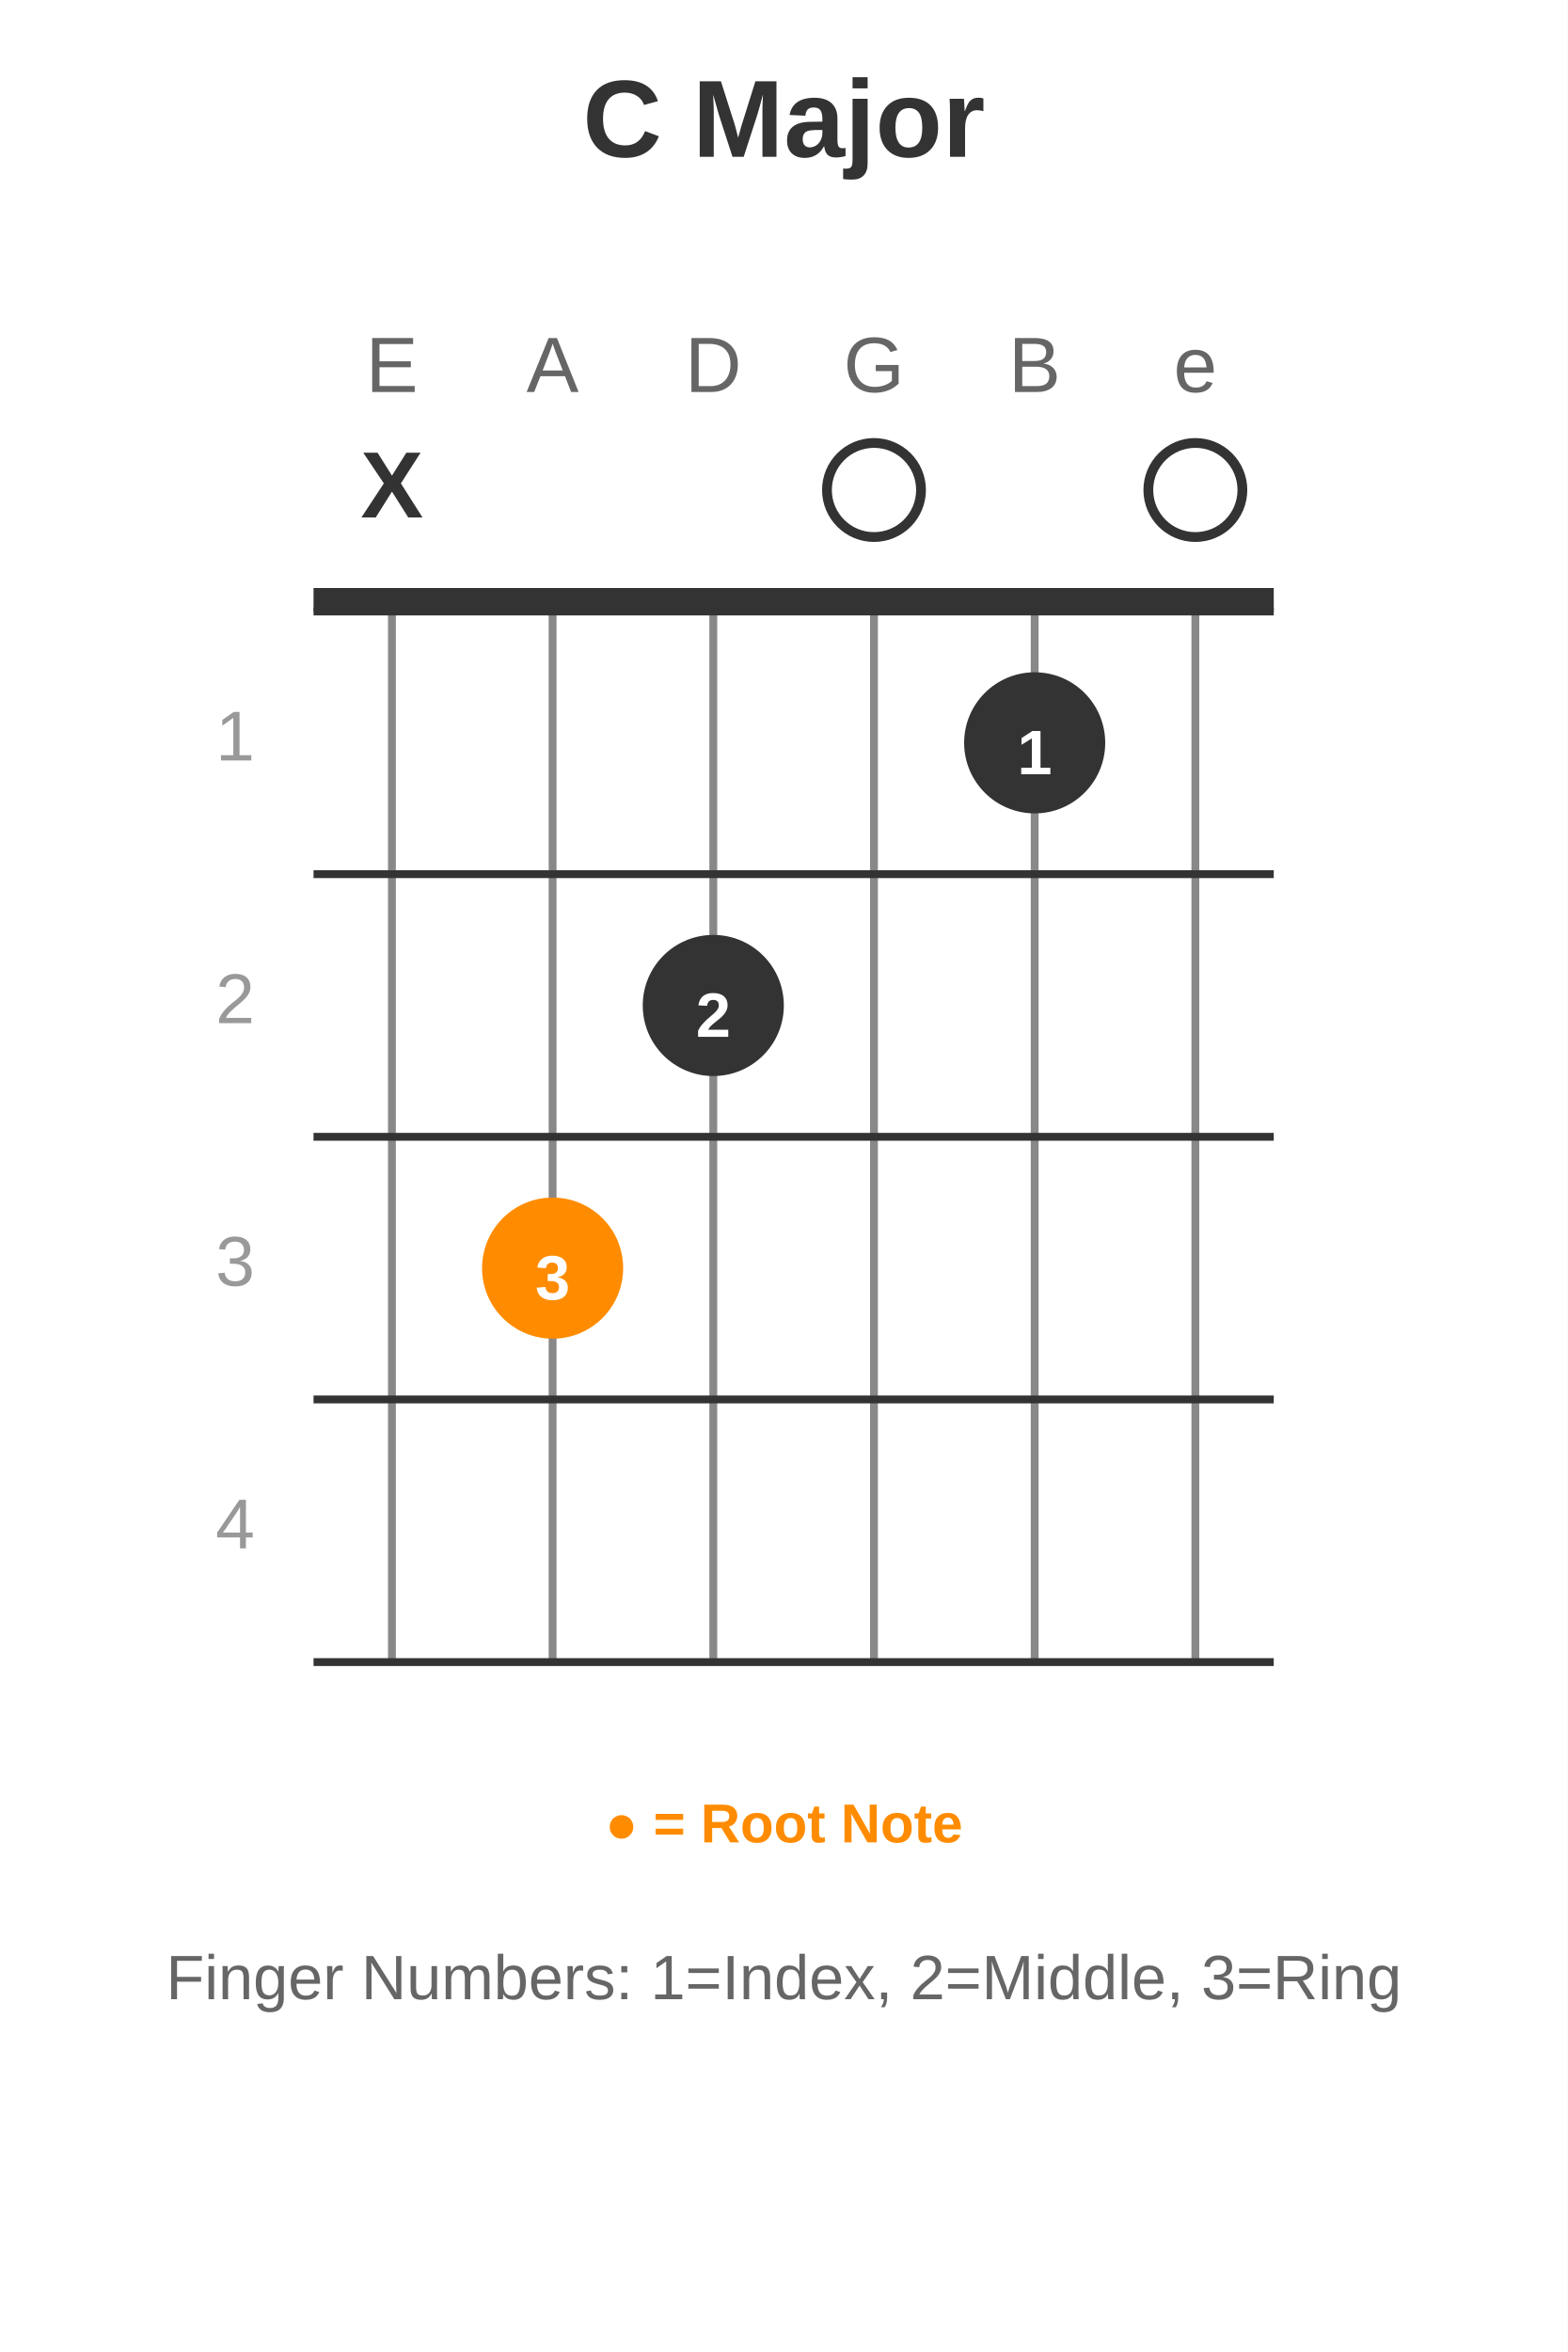
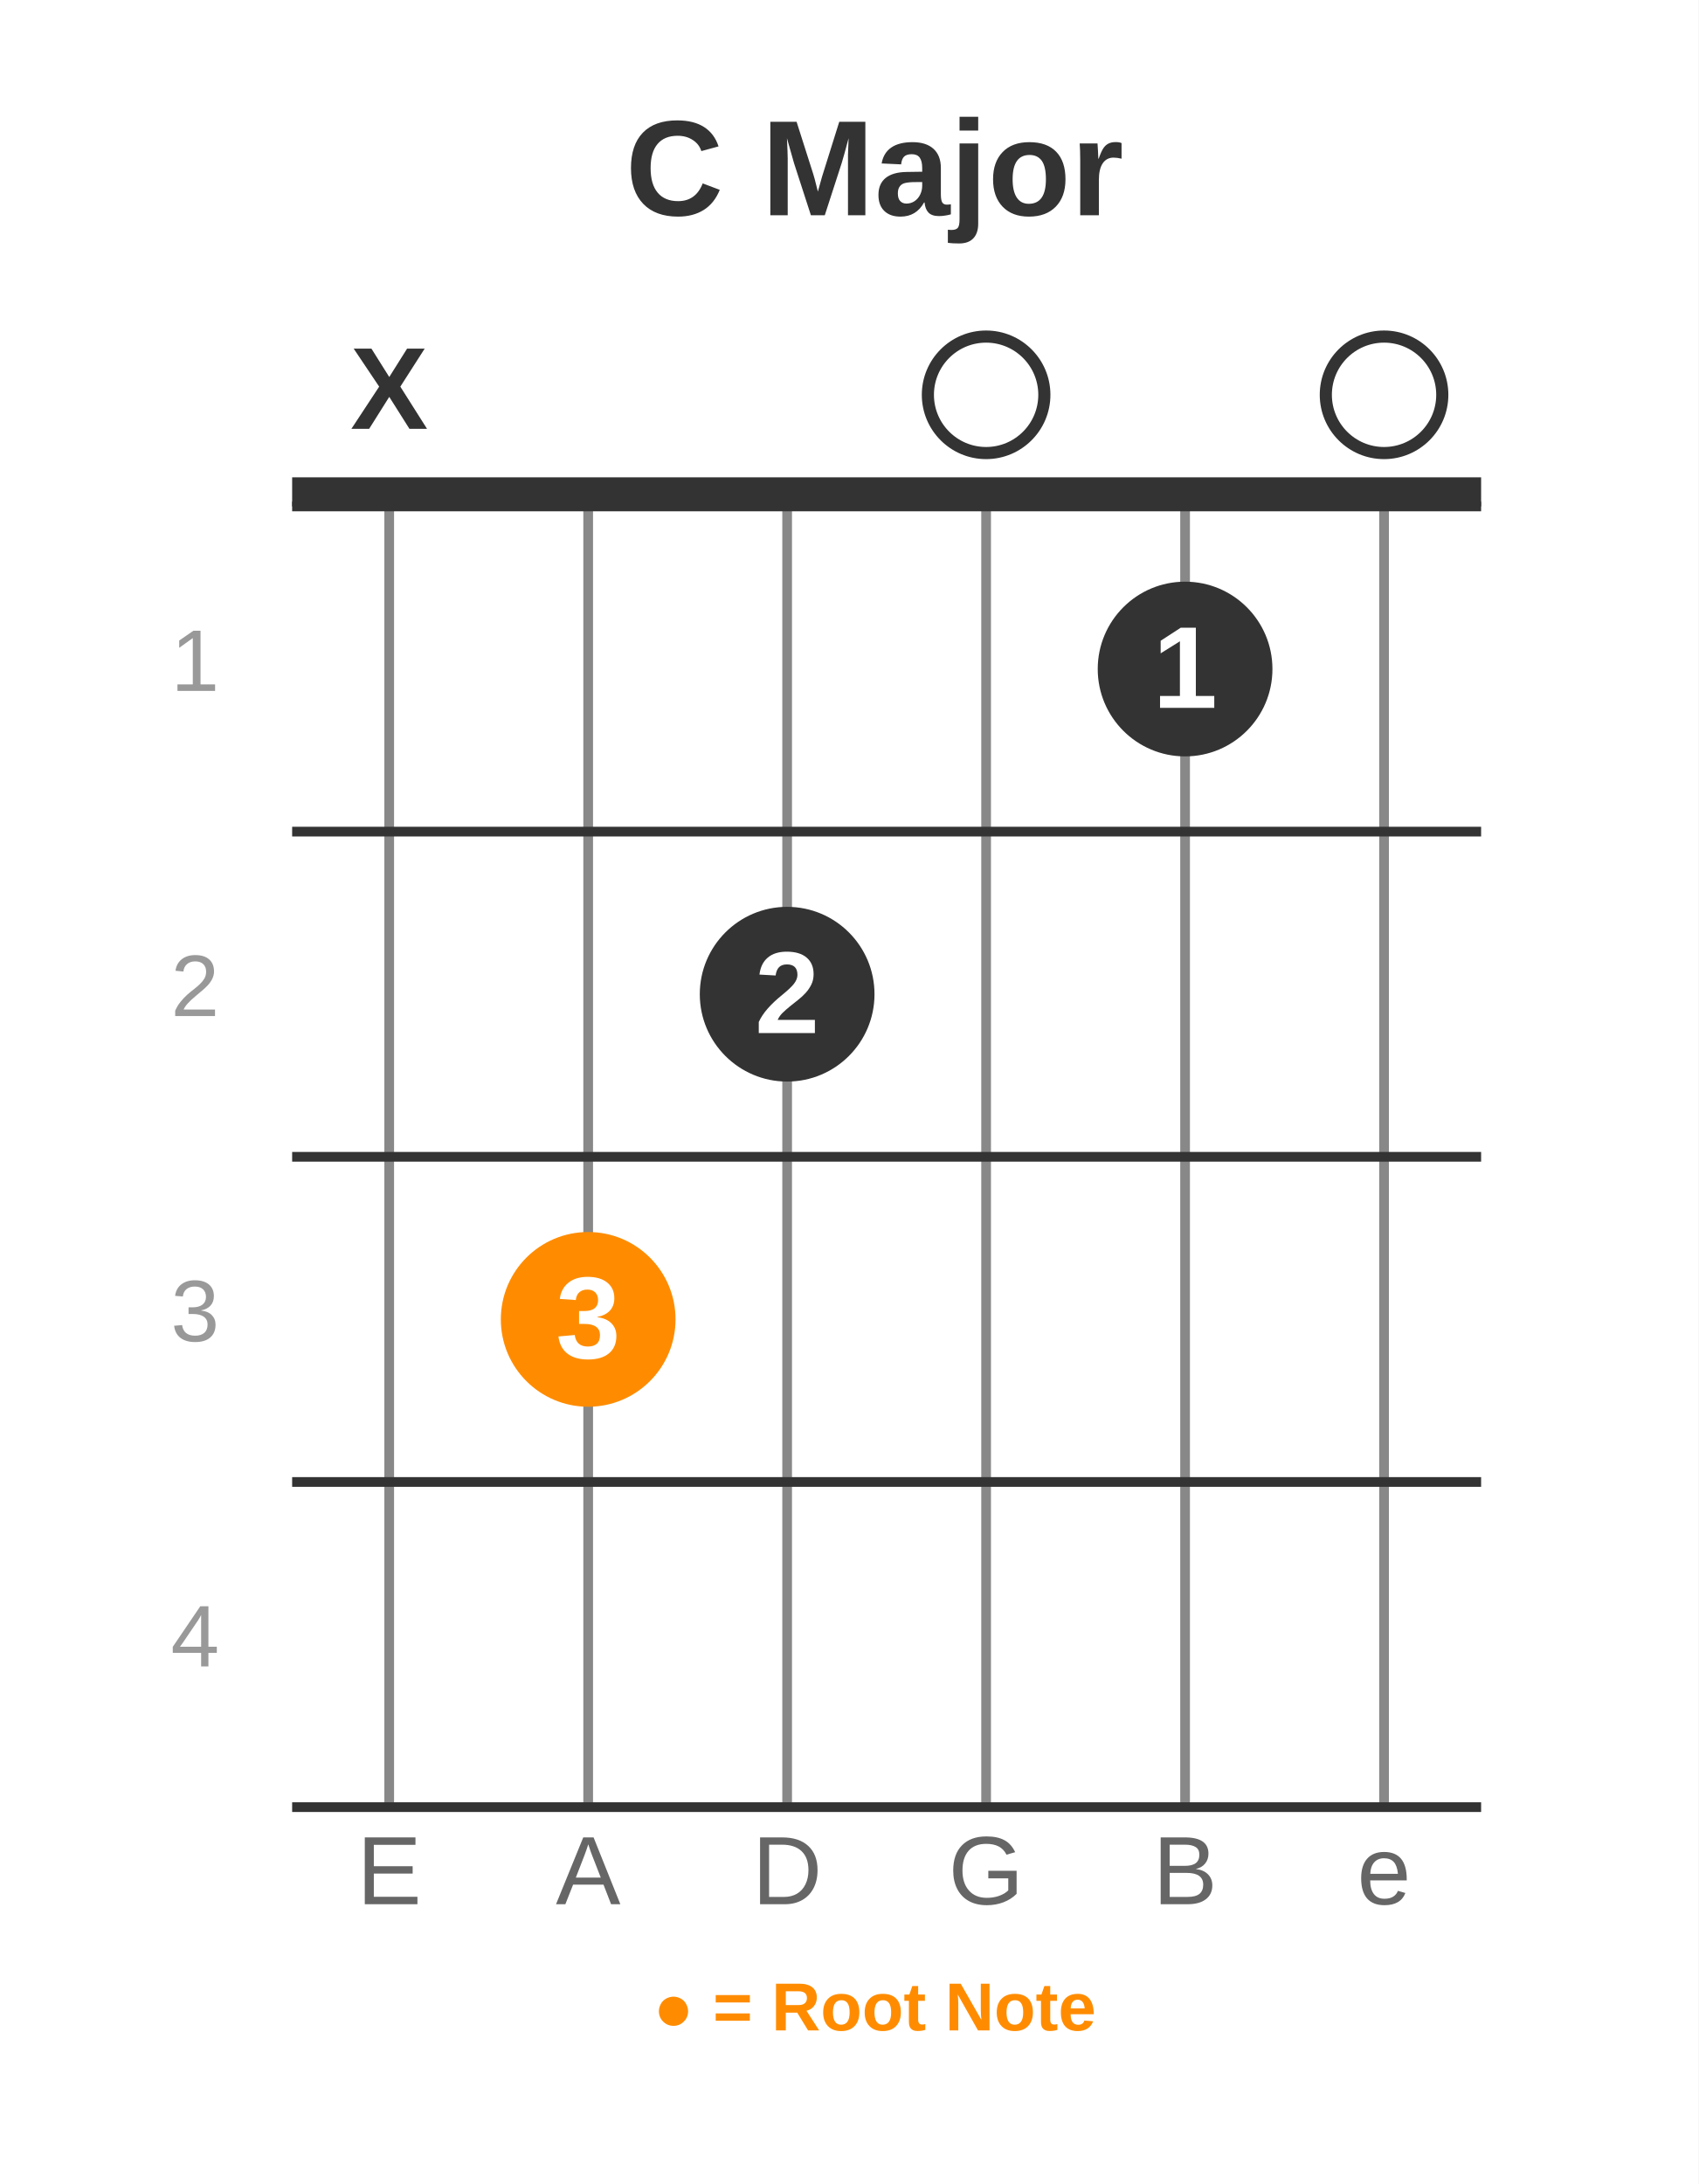
- <svg xmlns="http://www.w3.org/2000/svg" width="400" height="600">
-   <rect width="400" height="600" fill="white" />
-   <text x="200" y="40" font-family="Arial, sans-serif" font-size="28" font-weight="bold" text-anchor="middle" fill="#333">C Major</text>
-   <text x="100" y="100" font-family="Arial, sans-serif" font-size="20" text-anchor="middle" fill="#666">E</text>
-   <text x="141" y="100" font-family="Arial, sans-serif" font-size="20" text-anchor="middle" fill="#666">A</text>
-   <text x="182" y="100" font-family="Arial, sans-serif" font-size="20" text-anchor="middle" fill="#666">D</text>
-   <text x="223" y="100" font-family="Arial, sans-serif" font-size="20" text-anchor="middle" fill="#666">G</text>
-   <text x="264" y="100" font-family="Arial, sans-serif" font-size="20" text-anchor="middle" fill="#666">B</text>
-   <text x="305" y="100" font-family="Arial, sans-serif" font-size="20" text-anchor="middle" fill="#666">e</text>
-   <text x="100" y="132" font-family="Arial, sans-serif" font-size="24" font-weight="bold" text-anchor="middle" fill="#333">X</text>
-   <circle cx="223" cy="125" r="12" fill="none" stroke="#333" stroke-width="2.5" />
-   <circle cx="305" cy="125" r="12" fill="none" stroke="#333" stroke-width="2.5" />
-   <rect x="80" y="150" width="245" height="6" fill="#333" />
-   <line x1="100" y1="156" x2="100" y2="424" stroke="#888" stroke-width="2" />
-   <line x1="141" y1="156" x2="141" y2="424" stroke="#888" stroke-width="2" />
-   <line x1="182" y1="156" x2="182" y2="424" stroke="#888" stroke-width="2" />
-   <line x1="223" y1="156" x2="223" y2="424" stroke="#888" stroke-width="2" />
-   <line x1="264" y1="156" x2="264" y2="424" stroke="#888" stroke-width="2" />
-   <line x1="305" y1="156" x2="305" y2="424" stroke="#888" stroke-width="2" />
-   <line x1="80" y1="156" x2="325" y2="156" stroke="#333" stroke-width="2" />
-   <line x1="80" y1="223" x2="325" y2="223" stroke="#333" stroke-width="2" />
-   <line x1="80" y1="290" x2="325" y2="290" stroke="#333" stroke-width="2" />
-   <line x1="80" y1="357" x2="325" y2="357" stroke="#333" stroke-width="2" />
-   <line x1="80" y1="424" x2="325" y2="424" stroke="#333" stroke-width="2" />
-   <text x="60" y="194" font-family="Arial, sans-serif" font-size="18" text-anchor="middle" fill="#999">1</text>
-   <text x="60" y="261" font-family="Arial, sans-serif" font-size="18" text-anchor="middle" fill="#999">2</text>
-   <text x="60" y="328" font-family="Arial, sans-serif" font-size="18" text-anchor="middle" fill="#999">3</text>
-   <text x="60" y="395" font-family="Arial, sans-serif" font-size="18" text-anchor="middle" fill="#999">4</text>
-   <circle cx="141" cy="323.5" r="18" fill="#FF8C00" />
-   <text x="141" y="331.5" font-family="Arial, sans-serif" font-size="16" font-weight="bold" text-anchor="middle" fill="white">3</text>
-   <circle cx="182" cy="256.5" r="18" fill="#333" />
-   <text x="182" y="264.5" font-family="Arial, sans-serif" font-size="16" font-weight="bold" text-anchor="middle" fill="white">2</text>
-   <circle cx="264" cy="189.5" r="18" fill="#333" />
-   <text x="264" y="197.5" font-family="Arial, sans-serif" font-size="16" font-weight="bold" text-anchor="middle" fill="white">1</text>
-   <text x="200" y="470" font-family="Arial, sans-serif" font-size="14" text-anchor="middle" fill="#FF8C00" font-weight="bold">● = Root Note</text>
-   <text x="200" y="510" font-family="Arial, sans-serif" font-size="16" text-anchor="middle" fill="#666">Finger Numbers: 1=Index, 2=Middle, 3=Ring</text>
+ <svg xmlns="http://www.w3.org/2000/svg" width="350" height="450" version="1.1" id="svg27">
+   <defs id="defs27" />
+   <rect width="350" height="450" fill="#ffffff" id="rect1" x="0" y="0" />
+   <text x="180.201" y="44.35" font-family="Arial, sans-serif" font-size="28px" font-weight="bold" text-anchor="middle" fill="#333333" id="text1">C Major</text>
+   <text x="80.201" y="392.35" font-family="Arial, sans-serif" font-size="20px" text-anchor="middle" fill="#666666" id="text2">E</text>
+   <text x="121.201" y="392.35" font-family="Arial, sans-serif" font-size="20px" text-anchor="middle" fill="#666666" id="text3">A</text>
+   <text x="162.201" y="392.35" font-family="Arial, sans-serif" font-size="20px" text-anchor="middle" fill="#666666" id="text4">D</text>
+   <text x="203.201" y="392.35" font-family="Arial, sans-serif" font-size="20px" text-anchor="middle" fill="#666666" id="text5">G</text>
+   <text x="244.201" y="392.35" font-family="Arial, sans-serif" font-size="20px" text-anchor="middle" fill="#666666" id="text6">B</text>
+   <text x="285.201" y="392.35" font-family="Arial, sans-serif" font-size="20px" text-anchor="middle" fill="#666666" id="text7">e</text>
+   <text x="80.201" y="88.35" font-family="Arial, sans-serif" font-size="24px" font-weight="bold" text-anchor="middle" fill="#333333" id="text8">X</text>
+   <circle cx="203.201" cy="81.35" r="12" fill="none" stroke="#333333" stroke-width="2.5" id="circle8" />
+   <circle cx="285.201" cy="81.35" r="12" fill="none" stroke="#333333" stroke-width="2.5" id="circle9" />
+   <rect x="60.201" y="98.35" width="245" height="6" fill="#333333" id="rect9" />
+   <line x1="80.201" y1="104.35" x2="80.201" y2="372.35" stroke="#888888" stroke-width="2" id="line9" />
+   <line x1="121.201" y1="104.35" x2="121.201" y2="372.35" stroke="#888888" stroke-width="2" id="line10" />
+   <line x1="162.201" y1="104.35" x2="162.201" y2="372.35" stroke="#888888" stroke-width="2" id="line11" />
+   <line x1="203.201" y1="104.35" x2="203.201" y2="372.35" stroke="#888888" stroke-width="2" id="line12" />
+   <line x1="244.201" y1="104.35" x2="244.201" y2="372.35" stroke="#888888" stroke-width="2" id="line13" />
+   <line x1="285.201" y1="104.35" x2="285.201" y2="372.35" stroke="#888888" stroke-width="2" id="line14" />
+   <line x1="60.201" y1="104.35" x2="305.201" y2="104.35" stroke="#333333" stroke-width="2" id="line15" />
+   <line x1="60.201" y1="171.35" x2="305.201" y2="171.35" stroke="#333333" stroke-width="2" id="line16" />
+   <line x1="60.201" y1="238.35" x2="305.201" y2="238.35" stroke="#333333" stroke-width="2" id="line17" />
+   <line x1="60.201" y1="305.35" x2="305.201" y2="305.35" stroke="#333333" stroke-width="2" id="line18" />
+   <line x1="60.201" y1="372.35" x2="305.201" y2="372.35" stroke="#333333" stroke-width="2" id="line19" />
+   <text x="40.201" y="142.35" font-family="Arial, sans-serif" font-size="18px" text-anchor="middle" fill="#999999" id="text19">1</text>
+   <text x="40.201" y="209.35" font-family="Arial, sans-serif" font-size="18px" text-anchor="middle" fill="#999999" id="text20">2</text>
+   <text x="40.201" y="276.35" font-family="Arial, sans-serif" font-size="18px" text-anchor="middle" fill="#999999" id="text21">3</text>
+   <text x="40.201" y="343.35" font-family="Arial, sans-serif" font-size="18px" text-anchor="middle" fill="#999999" id="text22">4</text>
+   <circle cx="121.201" cy="271.85" r="18" fill="#ff8c00" id="circle22" />
+   <text x="121.201" y="279.85" font-family="Arial, sans-serif" font-size="16" font-weight="bold" text-anchor="middle" fill="#ffffff" id="text23" style="font-size:24px">3</text>
+   <circle cx="162.201" cy="204.85" r="18" fill="#333333" id="circle23" />
+   <text x="162.201" y="212.85" font-family="Arial, sans-serif" font-size="16" font-weight="bold" text-anchor="middle" fill="#ffffff" id="text24" style="font-size:24px">2</text>
+   <circle cx="244.201" cy="137.85" r="18" fill="#333333" id="circle24" />
+   <text x="244.201" y="145.85" font-family="Arial, sans-serif" font-size="16" font-weight="bold" text-anchor="middle" fill="#ffffff" id="text25" style="font-size:24px">1</text>
+   <text x="180.201" y="418.35" font-family="Arial, sans-serif" font-size="14px" text-anchor="middle" fill="#ff8c00" font-weight="bold" id="text26">● = Root Note</text>
</svg>
